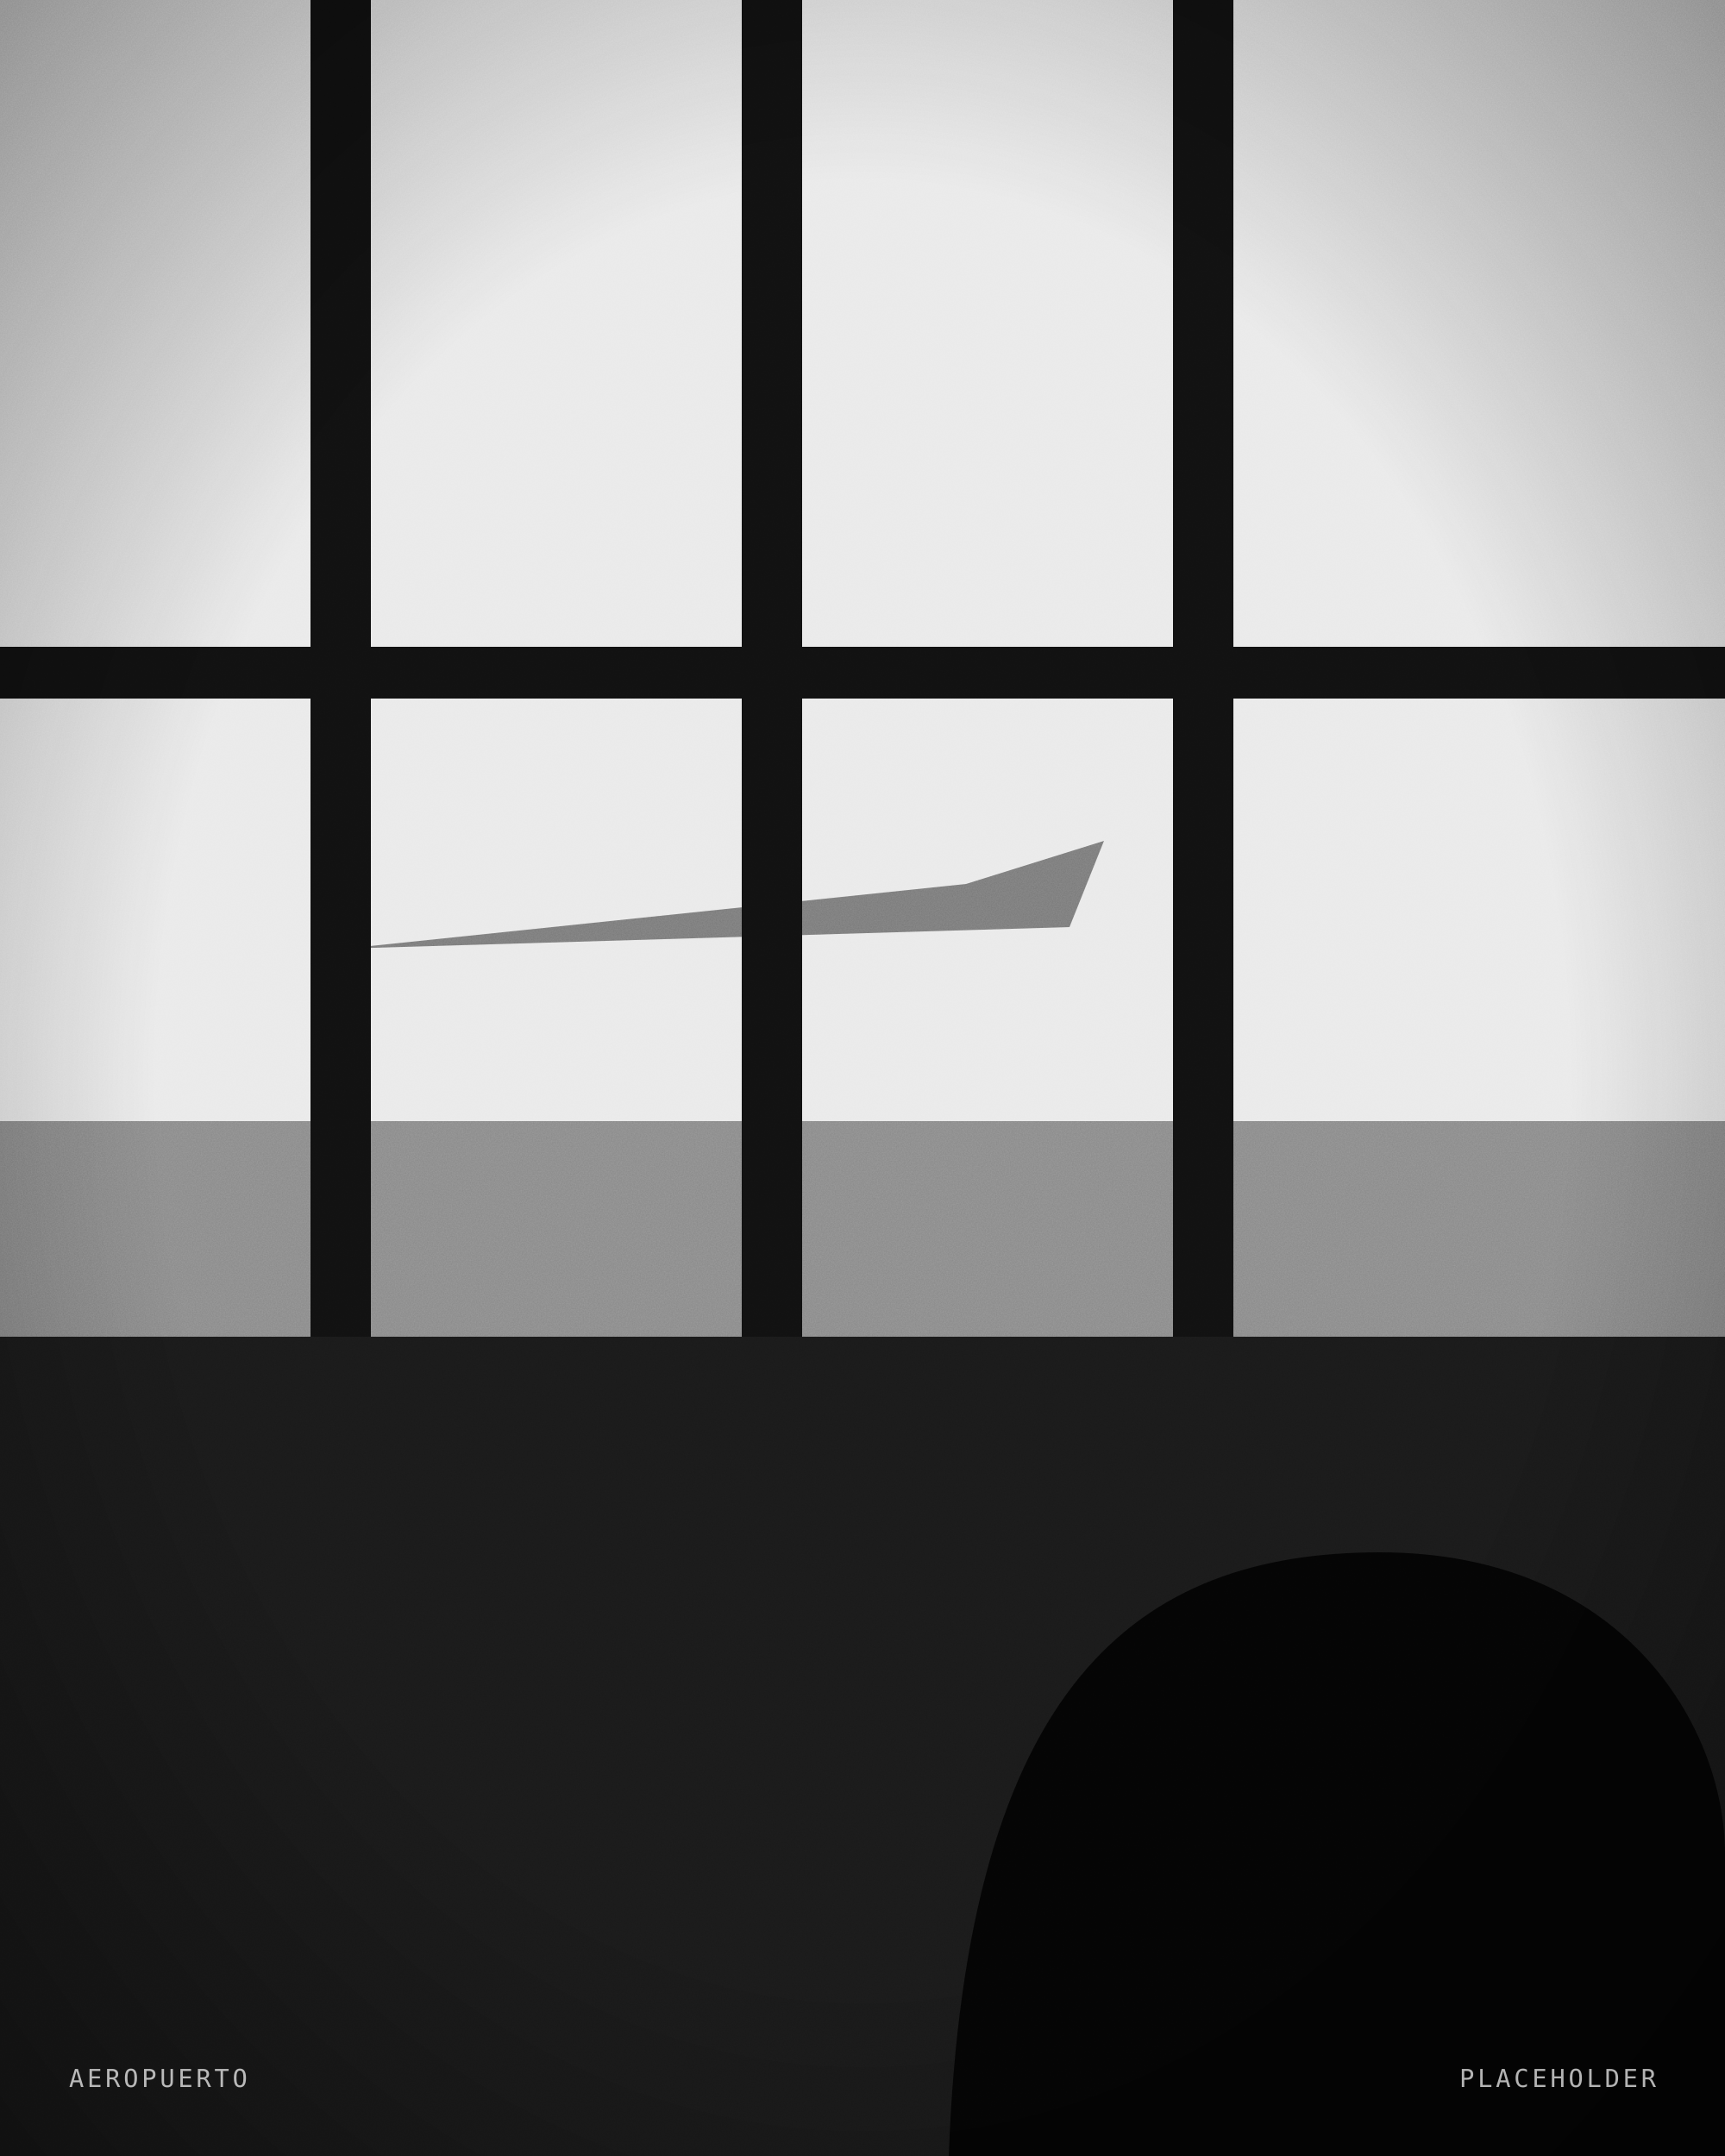
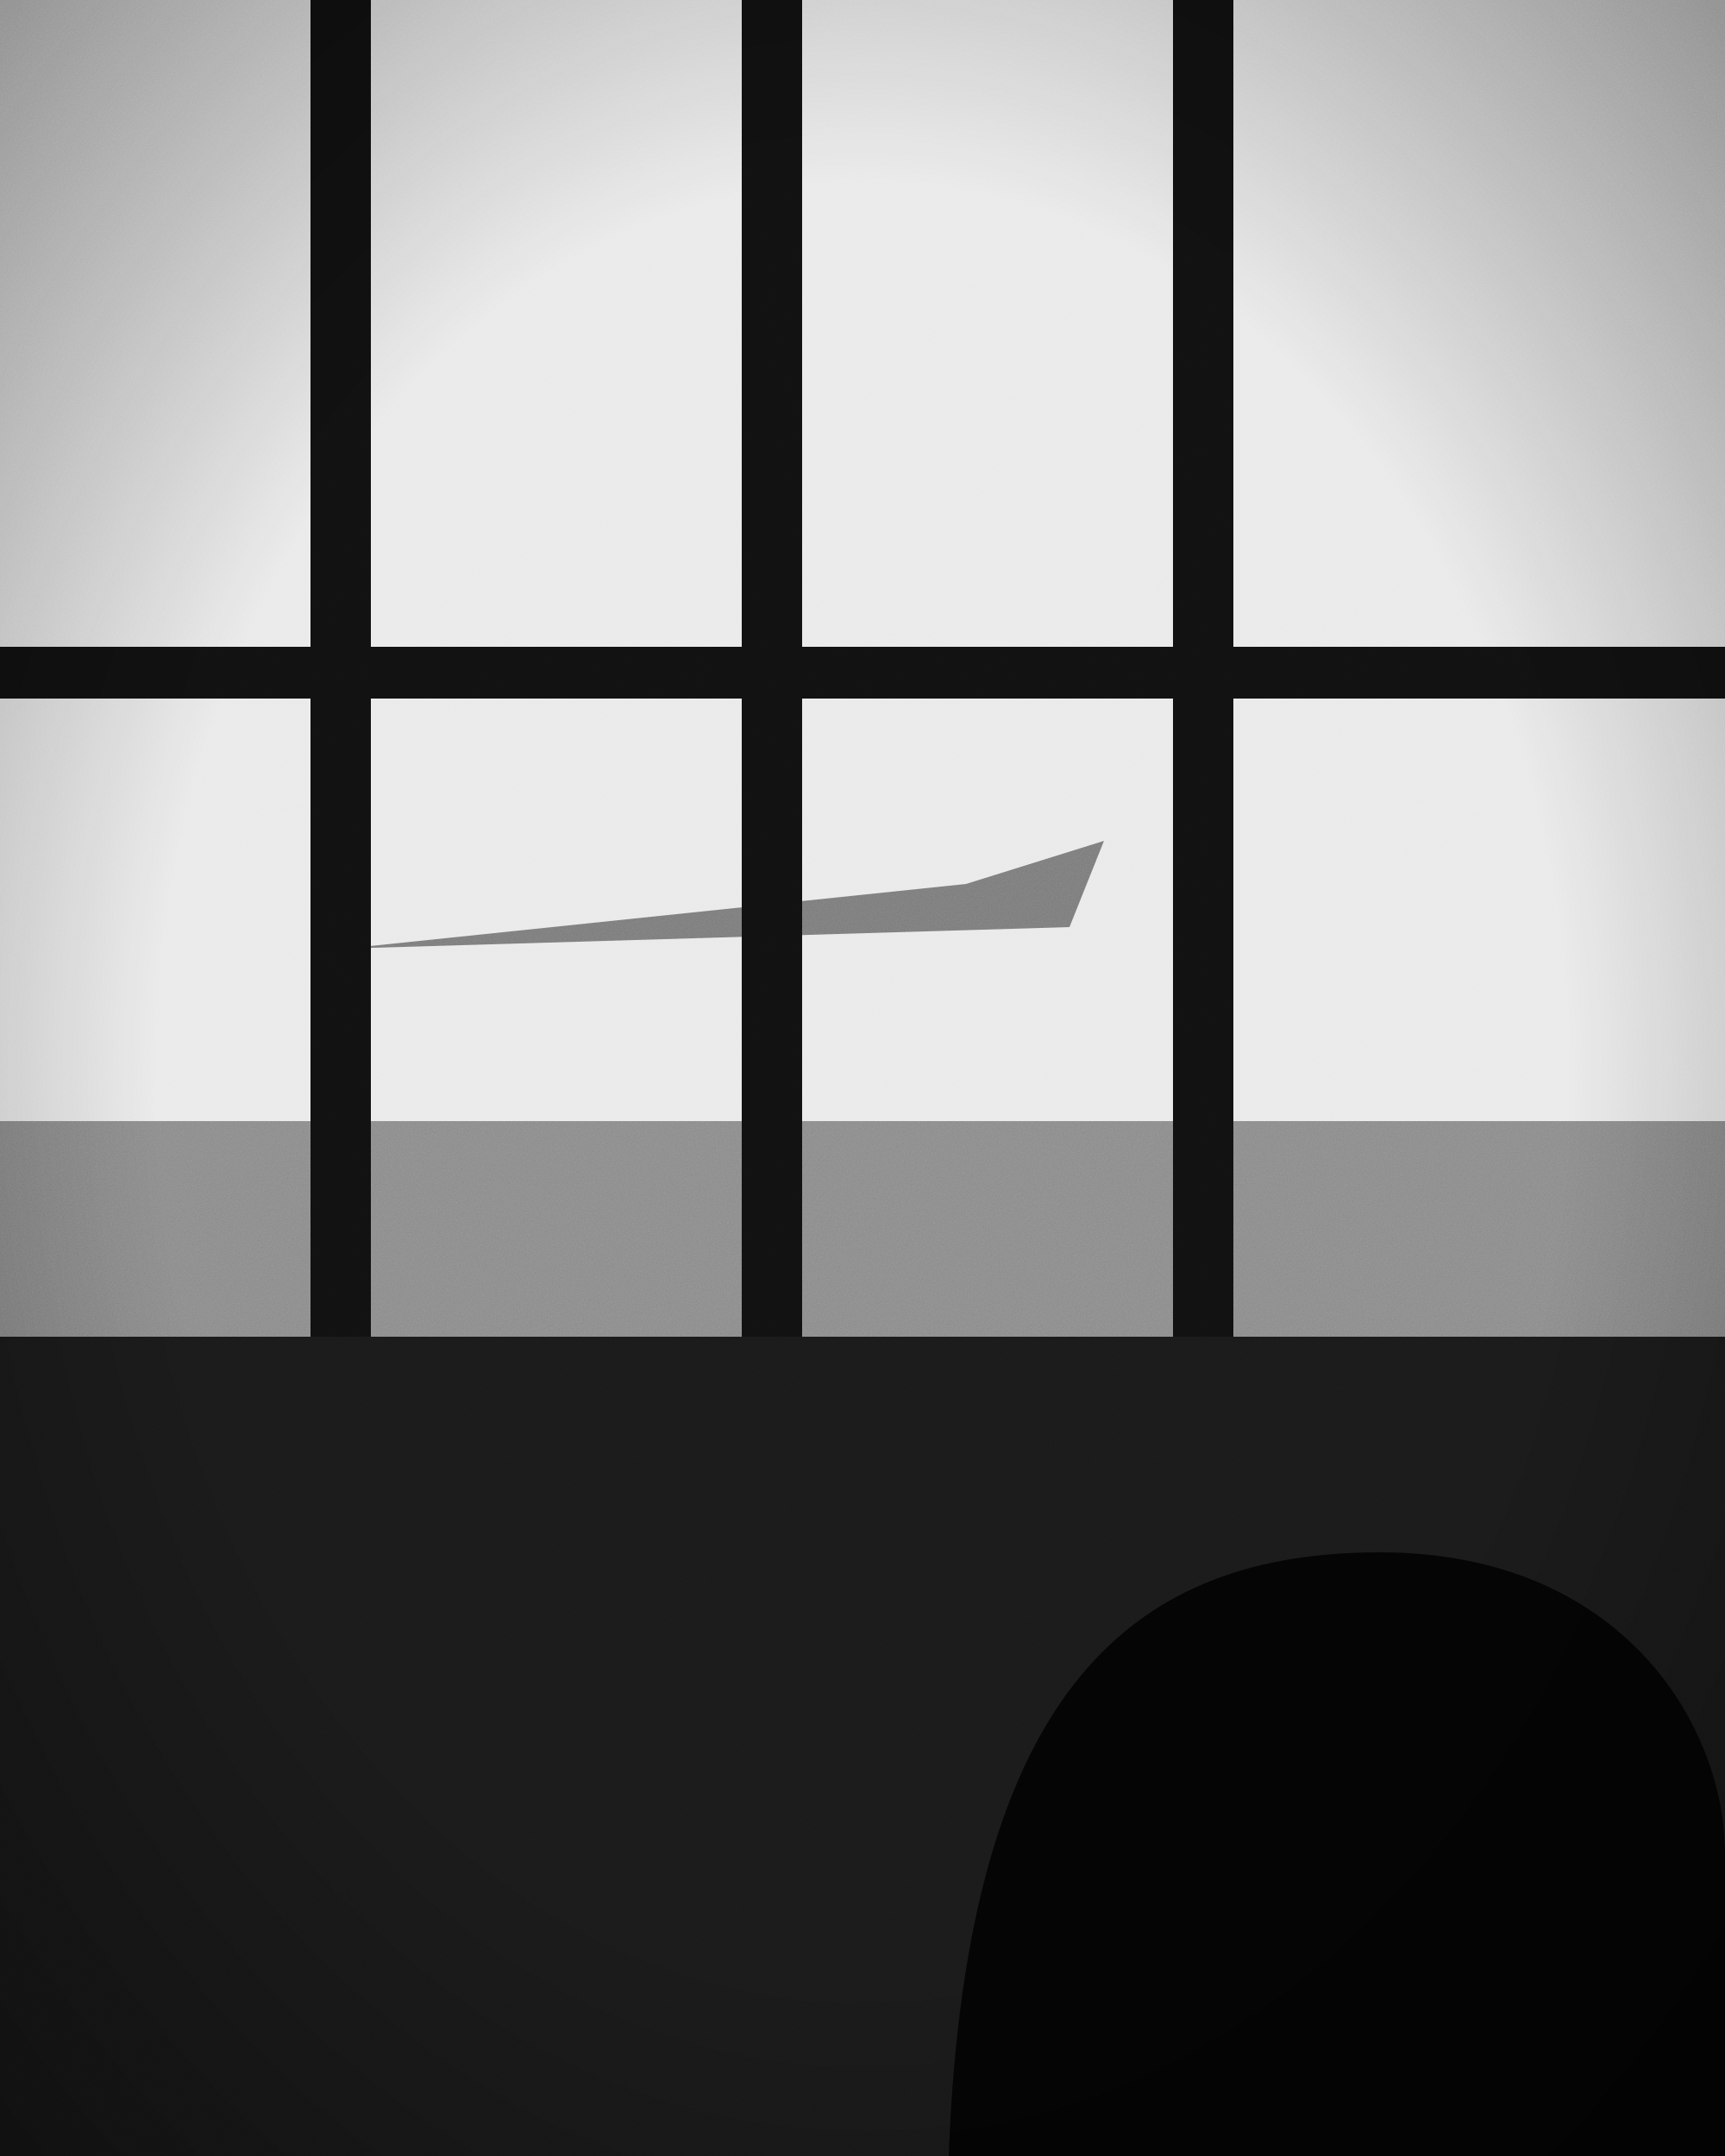
<svg xmlns="http://www.w3.org/2000/svg" viewBox="0 0 1600 2000" width="1600" height="2000" role="img" aria-label="AEROPUERTO" preserveAspectRatio="xMidYMid slice">
  <defs>
    <radialGradient id="studio-c-02-aeropuerto" cx="50%" cy="42%" r="75%">
      <stop offset="0" stop-color="#FFFFFF" />
      <stop offset="1" stop-color="#E9E9E6" />
    </radialGradient>
    <linearGradient id="black-c-02-aeropuerto" x1="0" y1="0" x2="0" y2="1">
      <stop offset="0" stop-color="#2a2a2a" />
      <stop offset=".35" stop-color="#0A0A0A" />
      <stop offset="1" stop-color="#000" />
    </linearGradient>
    <linearGradient id="lens-c-02-aeropuerto" x1="0" y1="0" x2=".3" y2="1">
      <stop offset="0" stop-color="#262626" />
      <stop offset=".5" stop-color="#0d0d0d" />
      <stop offset="1" stop-color="#030303" />
    </linearGradient>
    <linearGradient id="smoke-c-02-aeropuerto" x1="0" y1="0" x2="0" y2="1">
      <stop offset="0" stop-color="#4a4a48" />
      <stop offset="1" stop-color="#1c1c1b" />
    </linearGradient>
    <linearGradient id="mirror-c-02-aeropuerto" x1="0" y1="0" x2=".2" y2="1">
      <stop offset="0" stop-color="#f7f7f5" />
      <stop offset=".42" stop-color="#b9b9b6" />
      <stop offset=".5" stop-color="#6d6d6a" />
      <stop offset=".62" stop-color="#cfcfcb" />
      <stop offset="1" stop-color="#8d8d89" />
    </linearGradient>
    <linearGradient id="silver-c-02-aeropuerto" x1="0" y1="0" x2="1" y2="1">
      <stop offset="0" stop-color="#f4f4f2" />
      <stop offset=".45" stop-color="#9c9c98" />
      <stop offset=".6" stop-color="#e2e2df" />
      <stop offset="1" stop-color="#7d7d79" />
    </linearGradient>
    <filter id="soft-c-02-aeropuerto" x="-50%" y="-50%" width="200%" height="200%">
      <feGaussianBlur stdDeviation="28" />
    </filter>
    <filter id="grain-c-02-aeropuerto" x="0" y="0" width="100%" height="100%">
      <feTurbulence type="fractalNoise" baseFrequency=".85" numOctaves="2" stitchTiles="stitch" />
      <feColorMatrix type="matrix" values="0 0 0 0 .5  0 0 0 0 .5  0 0 0 0 .5  0 0 0 .55 0" />
    </filter>
  </defs>
  <defs>
    <radialGradient id="vig-c-02-aeropuerto" cx="50%" cy="50%" r="75%">
      <stop offset=".55" stop-color="#000" stop-opacity="0" />
      <stop offset="1" stop-color="#000" stop-opacity=".45" />
    </radialGradient>
  </defs>
  <rect width="1600" height="2000" fill="#e9e9e9" />
  <path d="M 320 880 l 576 -60 l 128 -40 l -32 80 z" fill="#7a7a7a" />
  <rect y="1040" width="1600" height="200" fill="#8a8a8a" />
  <rect x="288" width="56" height="2000" fill="#111" />
  <rect x="688" width="56" height="2000" fill="#111" />
  <rect x="1088" width="56" height="2000" fill="#111" />
  <rect y="600" width="1600" height="48" fill="#111" />
  <rect y="1240" width="1600" height="760" fill="#1a1a1a" />
  <path d="M 880 2000 C 896 1560 1056 1440 1280 1440 C 1504 1440 1600 1600 1600 1720 L 1600 2000 Z" fill="#050505" />
  <rect width="1600" height="2000" fill="url(#vig-c-02-aeropuerto)" />
  <rect width="1600" height="2000" filter="url(#grain-c-02-aeropuerto)" opacity=".55" style="mix-blend-mode:overlay" />
-   <g font-family="ui-monospace, Menlo, monospace" font-size="23" letter-spacing="3" fill="#ffffff" fill-opacity=".7">
-     <text x="64" y="1936">AEROPUERTO</text>
-     <text x="1536" y="1936" text-anchor="end">PLACEHOLDER</text>
-   </g>
</svg>
